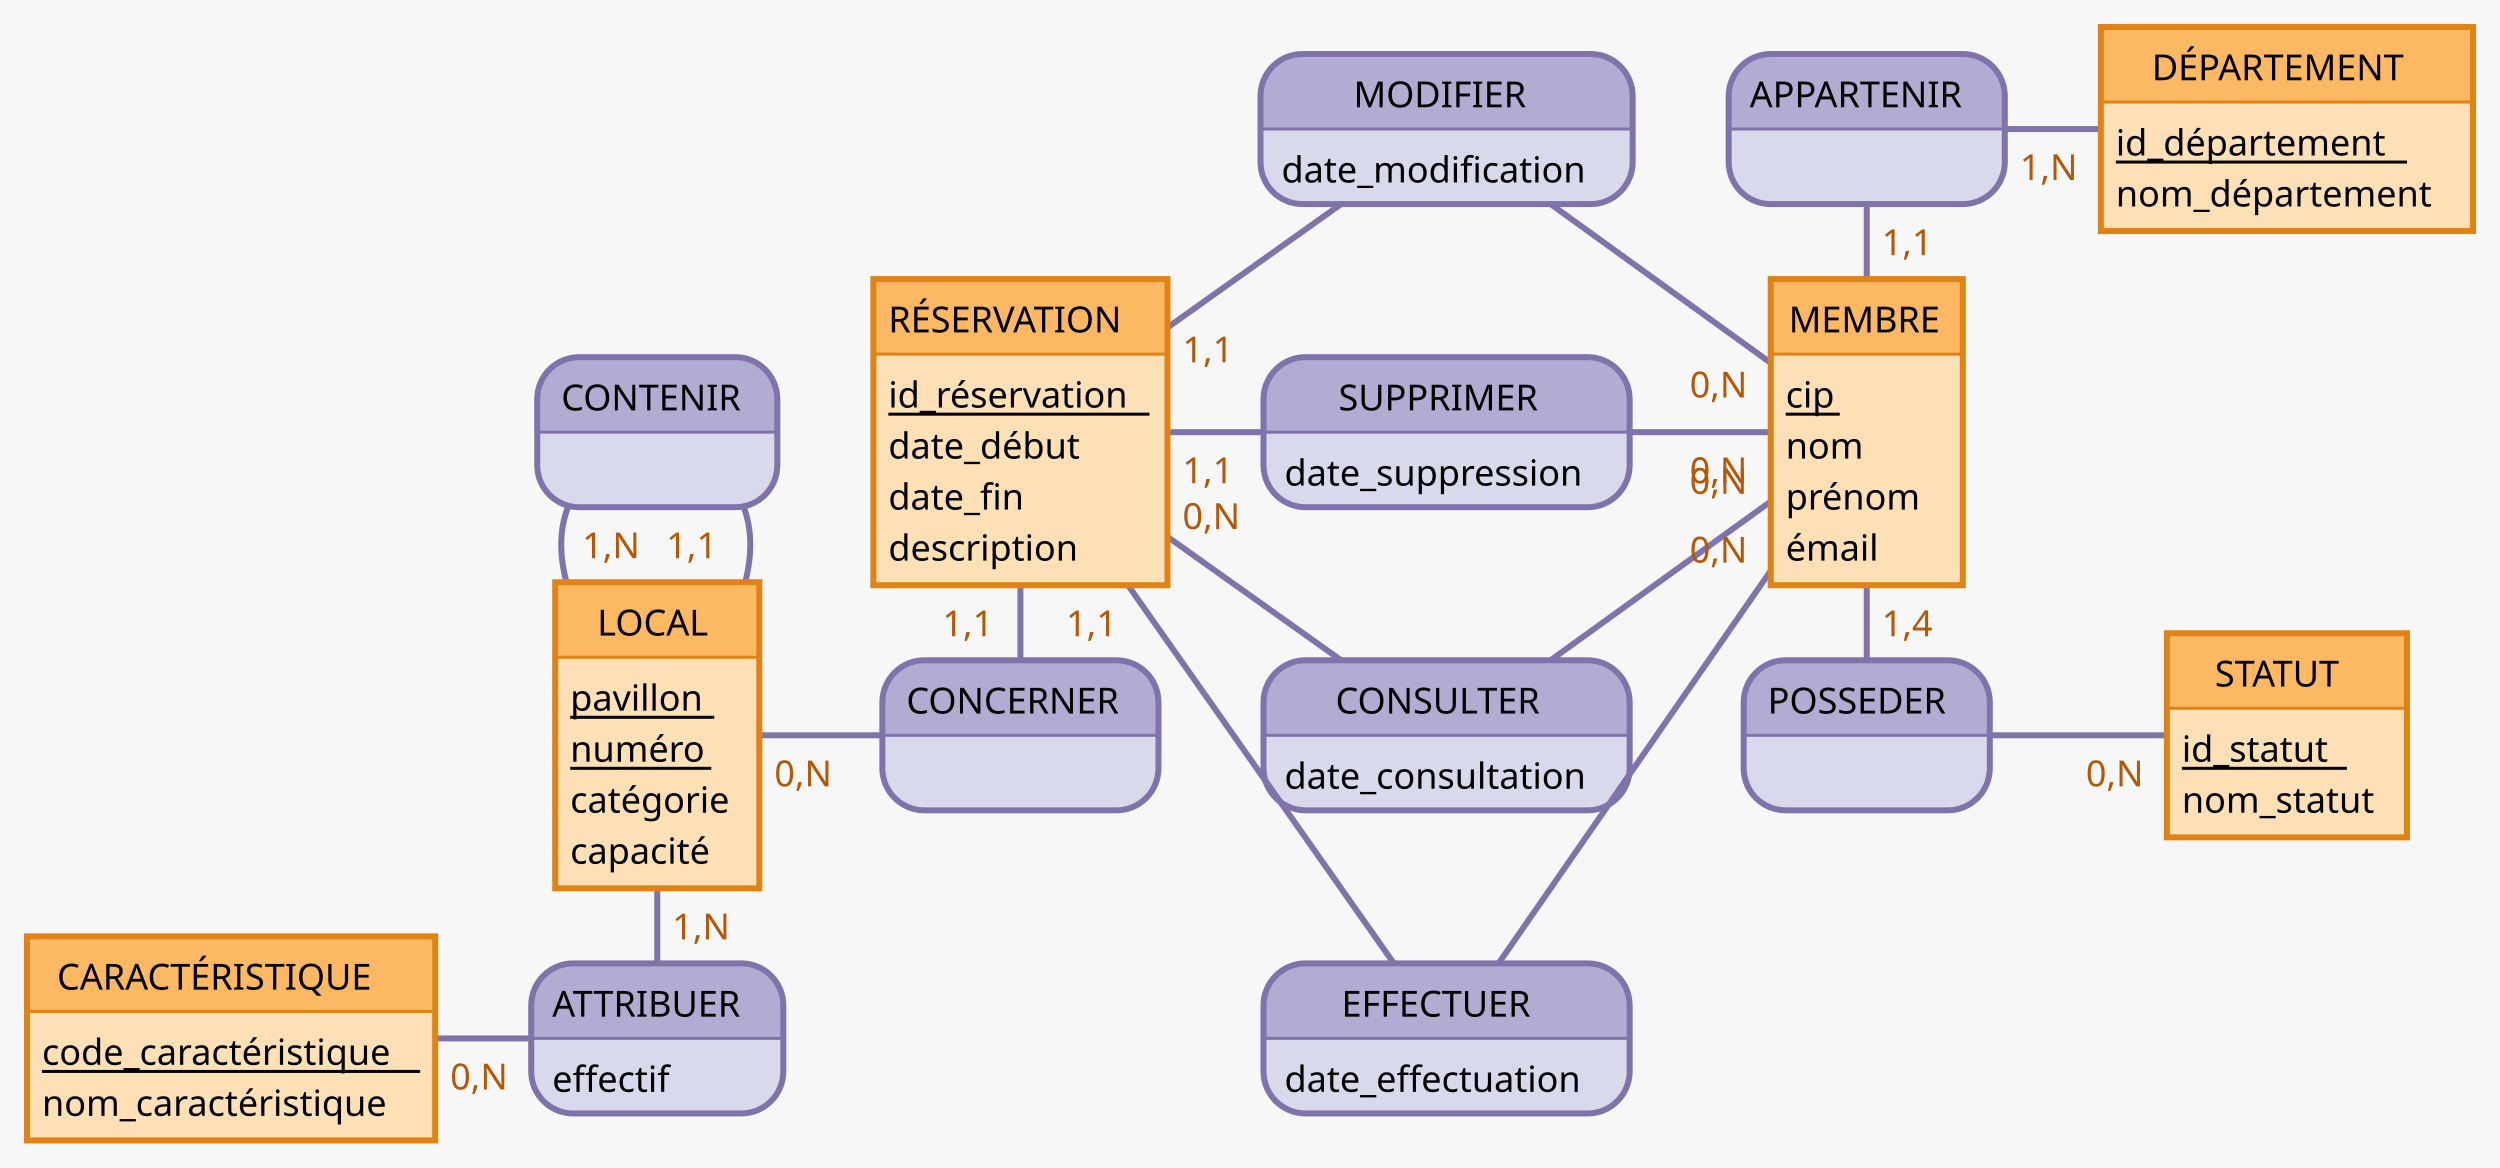
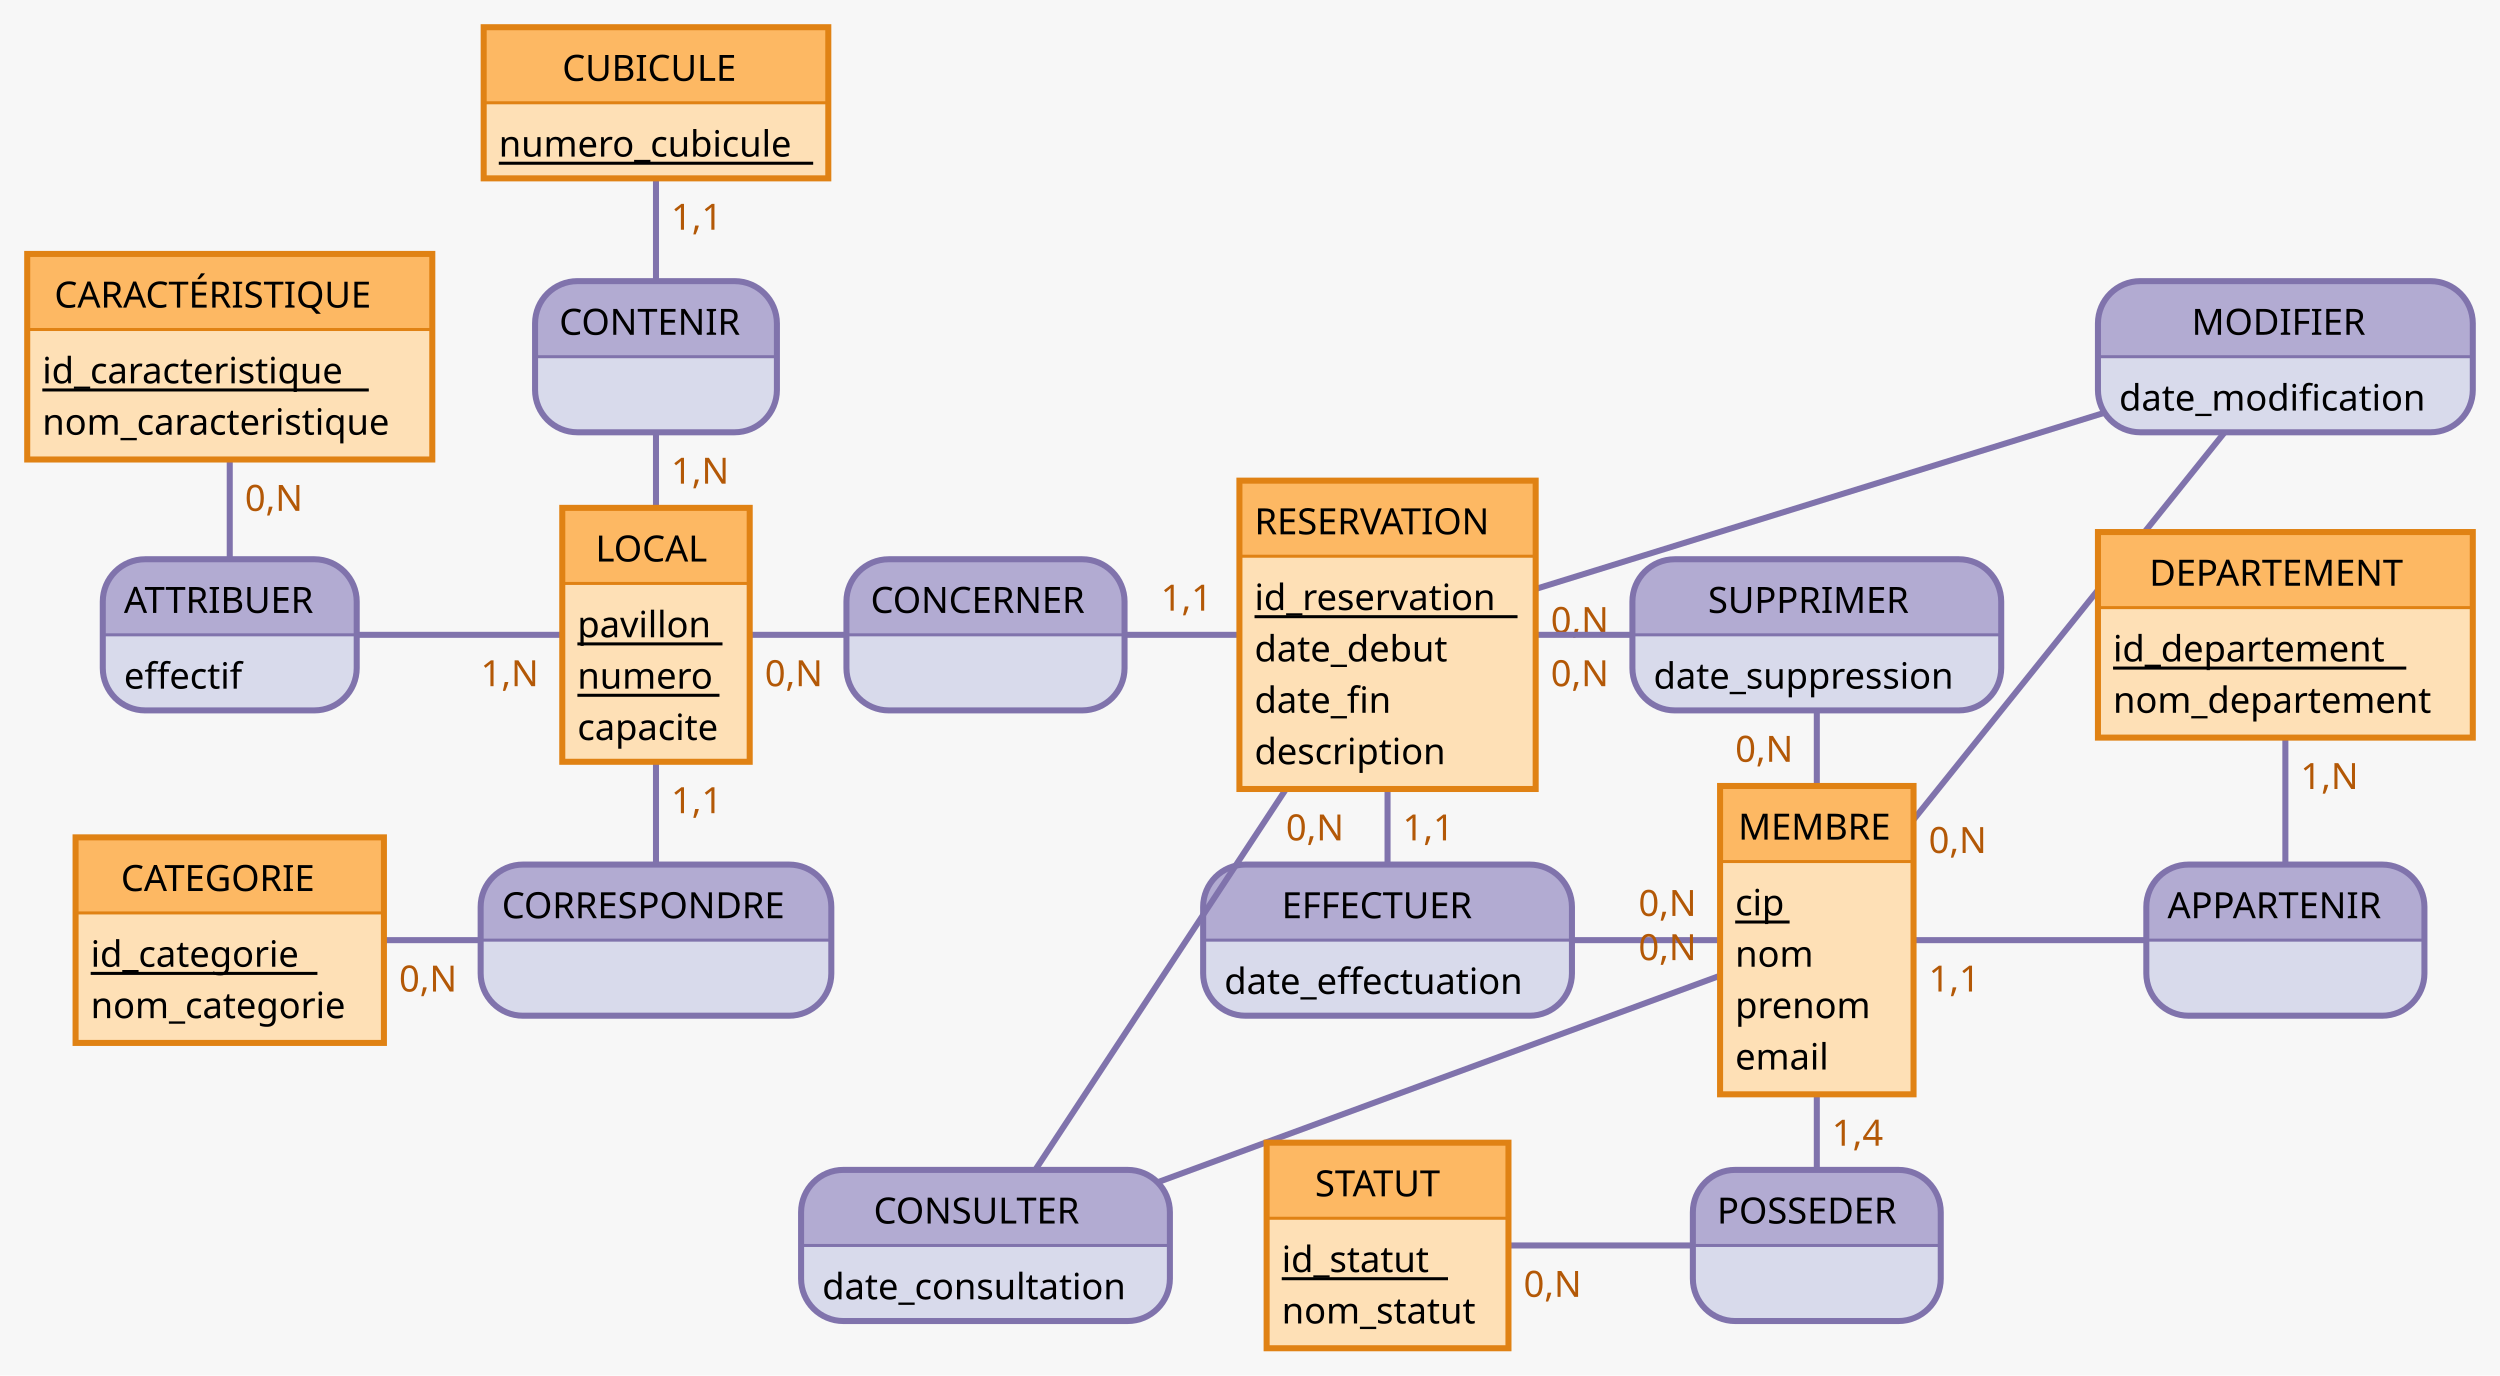
- <svg xmlns="http://www.w3.org/2000/svg" width="833" height="389" viewBox="0 0 833 389">
-   <rect x="0" y="0" width="833" height="389" fill="#f7f7f7" stroke="none" stroke-width="0" />
-   <g>
-     <line x1="622" y1="144" x2="482" y2="43" stroke="#8073ac" stroke-width="2" />
-     <line x1="340" y1="144" x2="482" y2="43" stroke="#8073ac" stroke-width="2" />
-     <g>
-       <path d="M530 18 a14 14 90 0 1 14 14 V43 h-124 V32 a14 14 90 0 1 14 -14" fill="#b2abd2" stroke="#b2abd2" stroke-width="0" />
-       <path d="M544 43 v11 a14 14 90 0 1 -14 14 H434 a14 14 90 0 1 -14 -14 V43 H124" fill="#d8daeb" stroke="#d8daeb" stroke-width="0" />
-       <rect x="420" y="18" width="124" height="50" fill="none" rx="14" stroke="#8073ac" stroke-width="2" />
-       <line x1="420" y1="43" x2="544" y2="43" stroke="#8073ac" stroke-width="1" />
-       <text x="451" y="35.75" fill="#000000" font-family="Verdana" font-size="12">MODIFIER</text>
-       <text x="427" y="60.8" fill="#000000" font-family="Verdana" font-size="12">date_modification</text>
-     </g>
-     <text x="563" y="132.44" fill="#b35806" font-family="Verdana" font-size="12">0,N</text>
-     <text x="394" y="120.74" fill="#b35806" font-family="Verdana" font-size="12">1,1</text>
-   </g>
-   <g>
-     <line x1="622" y1="144" x2="622" y2="43" stroke="#8073ac" stroke-width="2" />
-     <line x1="762" y1="43" x2="622" y2="43" stroke="#8073ac" stroke-width="2" />
-     <g>
-       <path d="M654 18 a14 14 90 0 1 14 14 V43 h-92 V32 a14 14 90 0 1 14 -14" fill="#b2abd2" stroke="#b2abd2" stroke-width="0" />
-       <path d="M668 43 v11 a14 14 90 0 1 -14 14 H590 a14 14 90 0 1 -14 -14 V43 H92" fill="#d8daeb" stroke="#d8daeb" stroke-width="0" />
-       <rect x="576" y="18" width="92" height="50" fill="none" rx="14" stroke="#8073ac" stroke-width="2" />
-       <line x1="576" y1="43" x2="668" y2="43" stroke="#8073ac" stroke-width="1" />
-       <text x="583" y="35.75" fill="#000000" font-family="Verdana" font-size="12">APPARTENIR</text>
-     </g>
-     <text x="627" y="85" fill="#b35806" font-family="Verdana" font-size="12">1,1</text>
-     <text x="673" y="60" fill="#b35806" font-family="Verdana" font-size="12">1,N</text>
-   </g>
-   <g>
-     <path d="M219 245 C176.33 194 176.33 160.33 219 144" fill="none" stroke="#8073ac" stroke-width="2" />
-     <path d="M219 245 C260.33 194 260.33 160.33 219 144" fill="none" stroke="#8073ac" stroke-width="2" />
-     <g>
-       <path d="M245 119 a14 14 90 0 1 14 14 V144 h-80 V133 a14 14 90 0 1 14 -14" fill="#b2abd2" stroke="#b2abd2" stroke-width="0" />
-       <path d="M259 144 v11 a14 14 90 0 1 -14 14 H193 a14 14 90 0 1 -14 -14 V144 H80" fill="#d8daeb" stroke="#d8daeb" stroke-width="0" />
-       <rect x="179" y="119" width="80" height="50" fill="none" rx="14" stroke="#8073ac" stroke-width="2" />
-       <line x1="179" y1="144" x2="259" y2="144" stroke="#8073ac" stroke-width="1" />
-       <text x="187" y="136.75" fill="#000000" font-family="Verdana" font-size="12">CONTENIR</text>
-     </g>
-     <text x="194" y="186" fill="#b35806" font-family="Verdana" font-size="12">1,N</text>
-     <text x="222" y="186" fill="#b35806" font-family="Verdana" font-size="12">1,1</text>
-   </g>
-   <g>
-     <line x1="622" y1="144" x2="482" y2="144" stroke="#8073ac" stroke-width="2" />
-     <line x1="340" y1="144" x2="482" y2="144" stroke="#8073ac" stroke-width="2" />
-     <g>
-       <path d="M529 119 a14 14 90 0 1 14 14 V144 h-122 V133 a14 14 90 0 1 14 -14" fill="#b2abd2" stroke="#b2abd2" stroke-width="0" />
-       <path d="M543 144 v11 a14 14 90 0 1 -14 14 H435 a14 14 90 0 1 -14 -14 V144 H122" fill="#d8daeb" stroke="#d8daeb" stroke-width="0" />
-       <rect x="421" y="119" width="122" height="50" fill="none" rx="14" stroke="#8073ac" stroke-width="2" />
-       <line x1="421" y1="144" x2="543" y2="144" stroke="#8073ac" stroke-width="1" />
-       <text x="446" y="136.75" fill="#000000" font-family="Verdana" font-size="12">SUPPRIMER</text>
-       <text x="428" y="161.8" fill="#000000" font-family="Verdana" font-size="12">date_suppression</text>
-     </g>
-     <text x="563" y="161" fill="#b35806" font-family="Verdana" font-size="12">0,N</text>
-     <text x="394" y="161" fill="#b35806" font-family="Verdana" font-size="12">1,1</text>
-   </g>
-   <g>
-     <line x1="340" y1="144" x2="340" y2="245" stroke="#8073ac" stroke-width="2" />
-     <line x1="219" y1="245" x2="340" y2="245" stroke="#8073ac" stroke-width="2" />
-     <g>
-       <path d="M372 220 a14 14 90 0 1 14 14 V245 h-92 V234 a14 14 90 0 1 14 -14" fill="#b2abd2" stroke="#b2abd2" stroke-width="0" />
-       <path d="M386 245 v11 a14 14 90 0 1 -14 14 H308 a14 14 90 0 1 -14 -14 V245 H92" fill="#d8daeb" stroke="#d8daeb" stroke-width="0" />
-       <rect x="294" y="220" width="92" height="50" fill="none" rx="14" stroke="#8073ac" stroke-width="2" />
-       <line x1="294" y1="245" x2="386" y2="245" stroke="#8073ac" stroke-width="1" />
-       <text x="302" y="237.75" fill="#000000" font-family="Verdana" font-size="12">CONCERNER</text>
-     </g>
-     <text x="314" y="212" fill="#b35806" font-family="Verdana" font-size="12">1,1</text>
-     <text x="258" y="262" fill="#b35806" font-family="Verdana" font-size="12">0,N</text>
-   </g>
-   <g>
-     <line x1="622" y1="144" x2="482" y2="245" stroke="#8073ac" stroke-width="2" />
-     <line x1="340" y1="144" x2="482" y2="245" stroke="#8073ac" stroke-width="2" />
-     <g>
-       <path d="M529 220 a14 14 90 0 1 14 14 V245 h-122 V234 a14 14 90 0 1 14 -14" fill="#b2abd2" stroke="#b2abd2" stroke-width="0" />
-       <path d="M543 245 v11 a14 14 90 0 1 -14 14 H435 a14 14 90 0 1 -14 -14 V245 H122" fill="#d8daeb" stroke="#d8daeb" stroke-width="0" />
-       <rect x="421" y="220" width="122" height="50" fill="none" rx="14" stroke="#8073ac" stroke-width="2" />
-       <line x1="421" y1="245" x2="543" y2="245" stroke="#8073ac" stroke-width="1" />
-       <text x="445" y="237.75" fill="#000000" font-family="Verdana" font-size="12">CONSULTER</text>
-       <text x="428" y="262.8" fill="#000000" font-family="Verdana" font-size="12">date_consultation</text>
-     </g>
-     <text x="563" y="164.56" fill="#b35806" font-family="Verdana" font-size="12">0,N</text>
-     <text x="394" y="176.26" fill="#b35806" font-family="Verdana" font-size="12">0,N</text>
-   </g>
-   <g>
-     <line x1="622" y1="144" x2="622" y2="245" stroke="#8073ac" stroke-width="2" />
-     <line x1="762" y1="245" x2="622" y2="245" stroke="#8073ac" stroke-width="2" />
-     <g>
-       <path d="M649 220 a14 14 90 0 1 14 14 V245 h-82 V234 a14 14 90 0 1 14 -14" fill="#b2abd2" stroke="#b2abd2" stroke-width="0" />
-       <path d="M663 245 v11 a14 14 90 0 1 -14 14 H595 a14 14 90 0 1 -14 -14 V245 H82" fill="#d8daeb" stroke="#d8daeb" stroke-width="0" />
-       <rect x="581" y="220" width="82" height="50" fill="none" rx="14" stroke="#8073ac" stroke-width="2" />
-       <line x1="581" y1="245" x2="663" y2="245" stroke="#8073ac" stroke-width="1" />
-       <text x="589" y="237.75" fill="#000000" font-family="Verdana" font-size="12">POSSEDER</text>
-     </g>
-     <text x="627" y="212" fill="#b35806" font-family="Verdana" font-size="12">1,4</text>
-     <text x="695" y="262" fill="#b35806" font-family="Verdana" font-size="12">0,N</text>
-   </g>
-   <g>
-     <line x1="219" y1="245" x2="219" y2="346" stroke="#8073ac" stroke-width="2" />
-     <line x1="77" y1="346" x2="219" y2="346" stroke="#8073ac" stroke-width="2" />
-     <g>
-       <path d="M247 321 a14 14 90 0 1 14 14 V346 h-84 V335 a14 14 90 0 1 14 -14" fill="#b2abd2" stroke="#b2abd2" stroke-width="0" />
-       <path d="M261 346 v11 a14 14 90 0 1 -14 14 H191 a14 14 90 0 1 -14 -14 V346 H84" fill="#d8daeb" stroke="#d8daeb" stroke-width="0" />
-       <rect x="177" y="321" width="84" height="50" fill="none" rx="14" stroke="#8073ac" stroke-width="2" />
-       <line x1="177" y1="346" x2="261" y2="346" stroke="#8073ac" stroke-width="1" />
-       <text x="184" y="338.75" fill="#000000" font-family="Verdana" font-size="12">ATTRIBUER</text>
-       <text x="184" y="363.8" fill="#000000" font-family="Verdana" font-size="12">effectif</text>
-     </g>
-     <text x="224" y="313" fill="#b35806" font-family="Verdana" font-size="12">1,N</text>
-     <text x="150" y="363" fill="#b35806" font-family="Verdana" font-size="12">0,N</text>
-   </g>
-   <g>
-     <line x1="622" y1="144" x2="482" y2="346" stroke="#8073ac" stroke-width="2" />
-     <line x1="340" y1="144" x2="482" y2="346" stroke="#8073ac" stroke-width="2" />
-     <g>
-       <path d="M529 321 a14 14 90 0 1 14 14 V346 h-122 V335 a14 14 90 0 1 14 -14" fill="#b2abd2" stroke="#b2abd2" stroke-width="0" />
-       <path d="M543 346 v11 a14 14 90 0 1 -14 14 H435 a14 14 90 0 1 -14 -14 V346 H122" fill="#d8daeb" stroke="#d8daeb" stroke-width="0" />
-       <rect x="421" y="321" width="122" height="50" fill="none" rx="14" stroke="#8073ac" stroke-width="2" />
-       <line x1="421" y1="346" x2="543" y2="346" stroke="#8073ac" stroke-width="1" />
-       <text x="447" y="338.75" fill="#000000" font-family="Verdana" font-size="12">EFFECTUER</text>
-       <text x="428" y="363.8" fill="#000000" font-family="Verdana" font-size="12">date_effectuation</text>
-     </g>
-     <text x="563" y="187.46" fill="#b35806" font-family="Verdana" font-size="12">0,N</text>
-     <text x="355.2" y="212" fill="#b35806" font-family="Verdana" font-size="12">1,1</text>
-   </g>
-   <g>
-     <g>
-       <rect x="700" y="9" width="124" height="25" fill="#fdb863" stroke="none" stroke-width="0" opacity="1" />
-       <rect x="700" y="34" width="124" height="43" fill="#fee0b6" stroke="none" stroke-width="0" opacity="1" />
-       <rect x="700" y="9" width="124" height="68" fill="none" stroke="#e08214" stroke-width="2" opacity="1" />
-       <line x1="700" y1="34" x2="824" y2="34" stroke="#e08214" stroke-width="1" />
-     </g>
-     <text x="717" y="26.75" fill="#000000" font-family="Verdana" font-size="12">DÉPARTEMENT</text>
-     <text x="705" y="51.8" fill="#000000" font-family="Verdana" font-size="12">id_département</text>
-     <line x1="705" y1="54" x2="802" y2="54" stroke="#000000" stroke-width="1" />
-     <text x="705" y="68.8" fill="#000000" font-family="Verdana" font-size="12">nom_département</text>
-   </g>
-   <g>
-     <g>
-       <rect x="291" y="93" width="98" height="25" fill="#fdb863" stroke="none" stroke-width="0" opacity="1" />
-       <rect x="291" y="118" width="98" height="77" fill="#fee0b6" stroke="none" stroke-width="0" opacity="1" />
-       <rect x="291" y="93" width="98" height="102" fill="none" stroke="#e08214" stroke-width="2" opacity="1" />
-       <line x1="291" y1="118" x2="389" y2="118" stroke="#e08214" stroke-width="1" />
-     </g>
-     <text x="296" y="110.75" fill="#000000" font-family="Verdana" font-size="12">RÉSERVATION</text>
-     <text x="296" y="135.8" fill="#000000" font-family="Verdana" font-size="12">id_réservation</text>
-     <line x1="296" y1="138" x2="383" y2="138" stroke="#000000" stroke-width="1" />
-     <text x="296" y="152.8" fill="#000000" font-family="Verdana" font-size="12">date_début</text>
-     <text x="296" y="169.8" fill="#000000" font-family="Verdana" font-size="12">date_fin</text>
-     <text x="296" y="186.8" fill="#000000" font-family="Verdana" font-size="12">description</text>
-   </g>
-   <g>
-     <g>
-       <rect x="590" y="93" width="64" height="25" fill="#fdb863" stroke="none" stroke-width="0" opacity="1" />
-       <rect x="590" y="118" width="64" height="77" fill="#fee0b6" stroke="none" stroke-width="0" opacity="1" />
-       <rect x="590" y="93" width="64" height="102" fill="none" stroke="#e08214" stroke-width="2" opacity="1" />
-       <line x1="590" y1="118" x2="654" y2="118" stroke="#e08214" stroke-width="1" />
-     </g>
-     <text x="596" y="110.75" fill="#000000" font-family="Verdana" font-size="12">MEMBRE</text>
-     <text x="595" y="135.8" fill="#000000" font-family="Verdana" font-size="12">cip</text>
-     <line x1="595" y1="138" x2="613" y2="138" stroke="#000000" stroke-width="1" />
-     <text x="595" y="152.8" fill="#000000" font-family="Verdana" font-size="12">nom</text>
-     <text x="595" y="169.8" fill="#000000" font-family="Verdana" font-size="12">prénom</text>
-     <text x="595" y="186.8" fill="#000000" font-family="Verdana" font-size="12">émail</text>
-   </g>
-   <g>
-     <g>
-       <rect x="185" y="194" width="68" height="25" fill="#fdb863" stroke="none" stroke-width="0" opacity="1" />
-       <rect x="185" y="219" width="68" height="77" fill="#fee0b6" stroke="none" stroke-width="0" opacity="1" />
-       <rect x="185" y="194" width="68" height="102" fill="none" stroke="#e08214" stroke-width="2" opacity="1" />
-       <line x1="185" y1="219" x2="253" y2="219" stroke="#e08214" stroke-width="1" />
-     </g>
-     <text x="199" y="211.75" fill="#000000" font-family="Verdana" font-size="12">LOCAL</text>
-     <text x="190" y="236.8" fill="#000000" font-family="Verdana" font-size="12">pavillon</text>
-     <line x1="190" y1="239" x2="238" y2="239" stroke="#000000" stroke-width="1" />
-     <text x="190" y="253.8" fill="#000000" font-family="Verdana" font-size="12">numéro</text>
-     <line x1="190" y1="256" x2="237" y2="256" stroke="#000000" stroke-width="1" />
-     <text x="190" y="270.8" fill="#000000" font-family="Verdana" font-size="12">catégorie</text>
-     <text x="190" y="287.8" fill="#000000" font-family="Verdana" font-size="12">capacité</text>
-   </g>
-   <g>
-     <g>
-       <rect x="722" y="211" width="80" height="25" fill="#fdb863" stroke="none" stroke-width="0" opacity="1" />
-       <rect x="722" y="236" width="80" height="43" fill="#fee0b6" stroke="none" stroke-width="0" opacity="1" />
-       <rect x="722" y="211" width="80" height="68" fill="none" stroke="#e08214" stroke-width="2" opacity="1" />
-       <line x1="722" y1="236" x2="802" y2="236" stroke="#e08214" stroke-width="1" />
-     </g>
-     <text x="738" y="228.75" fill="#000000" font-family="Verdana" font-size="12">STATUT</text>
-     <text x="727" y="253.8" fill="#000000" font-family="Verdana" font-size="12">id_statut</text>
-     <line x1="727" y1="256" x2="782" y2="256" stroke="#000000" stroke-width="1" />
-     <text x="727" y="270.8" fill="#000000" font-family="Verdana" font-size="12">nom_statut</text>
-   </g>
-   <g>
-     <g>
-       <rect x="9" y="312" width="136" height="25" fill="#fdb863" stroke="none" stroke-width="0" opacity="1" />
-       <rect x="9" y="337" width="136" height="43" fill="#fee0b6" stroke="none" stroke-width="0" opacity="1" />
-       <rect x="9" y="312" width="136" height="68" fill="none" stroke="#e08214" stroke-width="2" opacity="1" />
-       <line x1="9" y1="337" x2="145" y2="337" stroke="#e08214" stroke-width="1" />
-     </g>
-     <text x="19" y="329.75" fill="#000000" font-family="Verdana" font-size="12">CARACTÉRISTIQUE</text>
-     <text x="14" y="354.8" fill="#000000" font-family="Verdana" font-size="12">code_caractéristique</text>
-     <line x1="14" y1="357" x2="140" y2="357" stroke="#000000" stroke-width="1" />
-     <text x="14" y="371.8" fill="#000000" font-family="Verdana" font-size="12">nom_caractéristique</text>
+ <svg xmlns="http://www.w3.org/2000/svg" width="827" height="455" viewBox="0 0 827 455">
+   <rect x="0" y="0" width="827" height="455" fill="#f7f7f7" stroke="none" stroke-width="0" />
+   <g>
+     <line x1="217" y1="210" x2="217" y2="118" stroke="#8073ac" stroke-width="2" />
+     <line x1="217" y1="34" x2="217" y2="118" stroke="#8073ac" stroke-width="2" />
+     <g>
+       <path d="M243 93 a14 14 90 0 1 14 14 V118 h-80 V107 a14 14 90 0 1 14 -14" fill="#b2abd2" stroke="#b2abd2" stroke-width="0" />
+       <path d="M257 118 v11 a14 14 90 0 1 -14 14 H191 a14 14 90 0 1 -14 -14 V118 H80" fill="#d8daeb" stroke="#d8daeb" stroke-width="0" />
+       <rect x="177" y="93" width="80" height="50" fill="none" rx="14" stroke="#8073ac" stroke-width="2" />
+       <line x1="177" y1="118" x2="257" y2="118" stroke="#8073ac" stroke-width="1" />
+       <text x="185" y="110.75" fill="#000000" font-family="Verdana" font-size="12">CONTENIR</text>
+     </g>
+     <text x="222" y="160" fill="#b35806" font-family="Verdana" font-size="12">1,N</text>
+     <text x="222" y="76" fill="#b35806" font-family="Verdana" font-size="12">1,1</text>
+   </g>
+   <g>
+     <line x1="601" y1="311" x2="756" y2="118" stroke="#8073ac" stroke-width="2" />
+     <line x1="459" y1="210" x2="756" y2="118" stroke="#8073ac" stroke-width="2" />
+     <g>
+       <path d="M804 93 a14 14 90 0 1 14 14 V118 h-124 V107 a14 14 90 0 1 14 -14" fill="#b2abd2" stroke="#b2abd2" stroke-width="0" />
+       <path d="M818 118 v11 a14 14 90 0 1 -14 14 H708 a14 14 90 0 1 -14 -14 V118 H124" fill="#d8daeb" stroke="#d8daeb" stroke-width="0" />
+       <rect x="694" y="93" width="124" height="50" fill="none" rx="14" stroke="#8073ac" stroke-width="2" />
+       <line x1="694" y1="118" x2="818" y2="118" stroke="#8073ac" stroke-width="1" />
+       <text x="725" y="110.75" fill="#000000" font-family="Verdana" font-size="12">MODIFIER</text>
+       <text x="701" y="135.8" fill="#000000" font-family="Verdana" font-size="12">date_modification</text>
+     </g>
+     <text x="638" y="282.17" fill="#b35806" font-family="Verdana" font-size="12">0,N</text>
+     <text x="513" y="209.41" fill="#b35806" font-family="Verdana" font-size="12">0,N</text>
+   </g>
+   <g>
+     <line x1="217" y1="210" x2="76" y2="210" stroke="#8073ac" stroke-width="2" />
+     <line x1="76" y1="118" x2="76" y2="210" stroke="#8073ac" stroke-width="2" />
+     <g>
+       <path d="M104 185 a14 14 90 0 1 14 14 V210 h-84 V199 a14 14 90 0 1 14 -14" fill="#b2abd2" stroke="#b2abd2" stroke-width="0" />
+       <path d="M118 210 v11 a14 14 90 0 1 -14 14 H48 a14 14 90 0 1 -14 -14 V210 H84" fill="#d8daeb" stroke="#d8daeb" stroke-width="0" />
+       <rect x="34" y="185" width="84" height="50" fill="none" rx="14" stroke="#8073ac" stroke-width="2" />
+       <line x1="34" y1="210" x2="118" y2="210" stroke="#8073ac" stroke-width="1" />
+       <text x="41" y="202.75" fill="#000000" font-family="Verdana" font-size="12">ATTRIBUER</text>
+       <text x="41" y="227.8" fill="#000000" font-family="Verdana" font-size="12">effectif</text>
+     </g>
+     <text x="159" y="227" fill="#b35806" font-family="Verdana" font-size="12">1,N</text>
+     <text x="81" y="169" fill="#b35806" font-family="Verdana" font-size="12">0,N</text>
+   </g>
+   <g>
+     <line x1="459" y1="210" x2="326" y2="210" stroke="#8073ac" stroke-width="2" />
+     <line x1="217" y1="210" x2="326" y2="210" stroke="#8073ac" stroke-width="2" />
+     <g>
+       <path d="M358 185 a14 14 90 0 1 14 14 V210 h-92 V199 a14 14 90 0 1 14 -14" fill="#b2abd2" stroke="#b2abd2" stroke-width="0" />
+       <path d="M372 210 v11 a14 14 90 0 1 -14 14 H294 a14 14 90 0 1 -14 -14 V210 H92" fill="#d8daeb" stroke="#d8daeb" stroke-width="0" />
+       <rect x="280" y="185" width="92" height="50" fill="none" rx="14" stroke="#8073ac" stroke-width="2" />
+       <line x1="280" y1="210" x2="372" y2="210" stroke="#8073ac" stroke-width="1" />
+       <text x="288" y="202.75" fill="#000000" font-family="Verdana" font-size="12">CONCERNER</text>
+     </g>
+     <text x="384" y="202" fill="#b35806" font-family="Verdana" font-size="12">1,1</text>
+     <text x="253" y="227" fill="#b35806" font-family="Verdana" font-size="12">0,N</text>
+   </g>
+   <g>
+     <line x1="601" y1="311" x2="601" y2="210" stroke="#8073ac" stroke-width="2" />
+     <line x1="459" y1="210" x2="601" y2="210" stroke="#8073ac" stroke-width="2" />
+     <g>
+       <path d="M648 185 a14 14 90 0 1 14 14 V210 h-122 V199 a14 14 90 0 1 14 -14" fill="#b2abd2" stroke="#b2abd2" stroke-width="0" />
+       <path d="M662 210 v11 a14 14 90 0 1 -14 14 H554 a14 14 90 0 1 -14 -14 V210 H122" fill="#d8daeb" stroke="#d8daeb" stroke-width="0" />
+       <rect x="540" y="185" width="122" height="50" fill="none" rx="14" stroke="#8073ac" stroke-width="2" />
+       <line x1="540" y1="210" x2="662" y2="210" stroke="#8073ac" stroke-width="1" />
+       <text x="565" y="202.75" fill="#000000" font-family="Verdana" font-size="12">SUPPRIMER</text>
+       <text x="547" y="227.8" fill="#000000" font-family="Verdana" font-size="12">date_suppression</text>
+     </g>
+     <text x="574" y="252" fill="#b35806" font-family="Verdana" font-size="12">0,N</text>
+     <text x="513" y="227" fill="#b35806" font-family="Verdana" font-size="12">0,N</text>
+   </g>
+   <g>
+     <line x1="217" y1="210" x2="217" y2="311" stroke="#8073ac" stroke-width="2" />
+     <line x1="76" y1="311" x2="217" y2="311" stroke="#8073ac" stroke-width="2" />
+     <g>
+       <path d="M261 286 a14 14 90 0 1 14 14 V311 h-116 V300 a14 14 90 0 1 14 -14" fill="#b2abd2" stroke="#b2abd2" stroke-width="0" />
+       <path d="M275 311 v11 a14 14 90 0 1 -14 14 H173 a14 14 90 0 1 -14 -14 V311 H116" fill="#d8daeb" stroke="#d8daeb" stroke-width="0" />
+       <rect x="159" y="286" width="116" height="50" fill="none" rx="14" stroke="#8073ac" stroke-width="2" />
+       <line x1="159" y1="311" x2="275" y2="311" stroke="#8073ac" stroke-width="1" />
+       <text x="166" y="303.75" fill="#000000" font-family="Verdana" font-size="12">CORRESPONDRE</text>
+     </g>
+     <text x="222" y="269" fill="#b35806" font-family="Verdana" font-size="12">1,1</text>
+     <text x="132" y="328" fill="#b35806" font-family="Verdana" font-size="12">0,N</text>
+   </g>
+   <g>
+     <line x1="601" y1="311" x2="459" y2="311" stroke="#8073ac" stroke-width="2" />
+     <line x1="459" y1="210" x2="459" y2="311" stroke="#8073ac" stroke-width="2" />
+     <g>
+       <path d="M506 286 a14 14 90 0 1 14 14 V311 h-122 V300 a14 14 90 0 1 14 -14" fill="#b2abd2" stroke="#b2abd2" stroke-width="0" />
+       <path d="M520 311 v11 a14 14 90 0 1 -14 14 H412 a14 14 90 0 1 -14 -14 V311 H122" fill="#d8daeb" stroke="#d8daeb" stroke-width="0" />
+       <rect x="398" y="286" width="122" height="50" fill="none" rx="14" stroke="#8073ac" stroke-width="2" />
+       <line x1="398" y1="311" x2="520" y2="311" stroke="#8073ac" stroke-width="1" />
+       <text x="424" y="303.75" fill="#000000" font-family="Verdana" font-size="12">EFFECTUER</text>
+       <text x="405" y="328.8" fill="#000000" font-family="Verdana" font-size="12">date_effectuation</text>
+     </g>
+     <text x="542" y="303" fill="#b35806" font-family="Verdana" font-size="12">0,N</text>
+     <text x="464" y="278" fill="#b35806" font-family="Verdana" font-size="12">1,1</text>
+   </g>
+   <g>
+     <line x1="601" y1="311" x2="756" y2="311" stroke="#8073ac" stroke-width="2" />
+     <line x1="756" y1="210" x2="756" y2="311" stroke="#8073ac" stroke-width="2" />
+     <g>
+       <path d="M788 286 a14 14 90 0 1 14 14 V311 h-92 V300 a14 14 90 0 1 14 -14" fill="#b2abd2" stroke="#b2abd2" stroke-width="0" />
+       <path d="M802 311 v11 a14 14 90 0 1 -14 14 H724 a14 14 90 0 1 -14 -14 V311 H92" fill="#d8daeb" stroke="#d8daeb" stroke-width="0" />
+       <rect x="710" y="286" width="92" height="50" fill="none" rx="14" stroke="#8073ac" stroke-width="2" />
+       <line x1="710" y1="311" x2="802" y2="311" stroke="#8073ac" stroke-width="1" />
+       <text x="717" y="303.75" fill="#000000" font-family="Verdana" font-size="12">APPARTENIR</text>
+     </g>
+     <text x="638" y="328" fill="#b35806" font-family="Verdana" font-size="12">1,1</text>
+     <text x="761" y="261" fill="#b35806" font-family="Verdana" font-size="12">1,N</text>
+   </g>
+   <g>
+     <line x1="601" y1="311" x2="326" y2="412" stroke="#8073ac" stroke-width="2" />
+     <line x1="459" y1="210" x2="326" y2="412" stroke="#8073ac" stroke-width="2" />
+     <g>
+       <path d="M373 387 a14 14 90 0 1 14 14 V412 h-122 V401 a14 14 90 0 1 14 -14" fill="#b2abd2" stroke="#b2abd2" stroke-width="0" />
+       <path d="M387 412 v11 a14 14 90 0 1 -14 14 H279 a14 14 90 0 1 -14 -14 V412 H122" fill="#d8daeb" stroke="#d8daeb" stroke-width="0" />
+       <rect x="265" y="387" width="122" height="50" fill="none" rx="14" stroke="#8073ac" stroke-width="2" />
+       <line x1="265" y1="412" x2="387" y2="412" stroke="#8073ac" stroke-width="1" />
+       <text x="289" y="404.75" fill="#000000" font-family="Verdana" font-size="12">CONSULTER</text>
+       <text x="272" y="429.8" fill="#000000" font-family="Verdana" font-size="12">date_consultation</text>
+     </g>
+     <text x="542" y="317.62" fill="#b35806" font-family="Verdana" font-size="12">0,N</text>
+     <text x="425.37" y="278" fill="#b35806" font-family="Verdana" font-size="12">0,N</text>
+   </g>
+   <g>
+     <line x1="601" y1="311" x2="601" y2="412" stroke="#8073ac" stroke-width="2" />
+     <line x1="459" y1="412" x2="601" y2="412" stroke="#8073ac" stroke-width="2" />
+     <g>
+       <path d="M628 387 a14 14 90 0 1 14 14 V412 h-82 V401 a14 14 90 0 1 14 -14" fill="#b2abd2" stroke="#b2abd2" stroke-width="0" />
+       <path d="M642 412 v11 a14 14 90 0 1 -14 14 H574 a14 14 90 0 1 -14 -14 V412 H82" fill="#d8daeb" stroke="#d8daeb" stroke-width="0" />
+       <rect x="560" y="387" width="82" height="50" fill="none" rx="14" stroke="#8073ac" stroke-width="2" />
+       <line x1="560" y1="412" x2="642" y2="412" stroke="#8073ac" stroke-width="1" />
+       <text x="568" y="404.75" fill="#000000" font-family="Verdana" font-size="12">POSSEDER</text>
+     </g>
+     <text x="606" y="379" fill="#b35806" font-family="Verdana" font-size="12">1,4</text>
+     <text x="504" y="429" fill="#b35806" font-family="Verdana" font-size="12">0,N</text>
+   </g>
+   <g>
+     <g>
+       <rect x="160" y="9" width="114" height="25" fill="#fdb863" stroke="none" stroke-width="0" opacity="1" />
+       <rect x="160" y="34" width="114" height="25" fill="#fee0b6" stroke="none" stroke-width="0" opacity="1" />
+       <rect x="160" y="9" width="114" height="50" fill="none" stroke="#e08214" stroke-width="2" opacity="1" />
+       <line x1="160" y1="34" x2="274" y2="34" stroke="#e08214" stroke-width="1" />
+     </g>
+     <text x="186" y="26.75" fill="#000000" font-family="Verdana" font-size="12">CUBICULE</text>
+     <text x="165" y="51.8" fill="#000000" font-family="Verdana" font-size="12">numero_cubicule</text>
+     <line x1="165" y1="54" x2="269" y2="54" stroke="#000000" stroke-width="1" />
+   </g>
+   <g>
+     <g>
+       <rect x="9" y="84" width="134" height="25" fill="#fdb863" stroke="none" stroke-width="0" opacity="1" />
+       <rect x="9" y="109" width="134" height="43" fill="#fee0b6" stroke="none" stroke-width="0" opacity="1" />
+       <rect x="9" y="84" width="134" height="68" fill="none" stroke="#e08214" stroke-width="2" opacity="1" />
+       <line x1="9" y1="109" x2="143" y2="109" stroke="#e08214" stroke-width="1" />
+     </g>
+     <text x="18" y="101.75" fill="#000000" font-family="Verdana" font-size="12">CARACTÉRISTIQUE</text>
+     <text x="14" y="126.8" fill="#000000" font-family="Verdana" font-size="12">id_caracteristique</text>
+     <line x1="14" y1="129" x2="122" y2="129" stroke="#000000" stroke-width="1" />
+     <text x="14" y="143.8" fill="#000000" font-family="Verdana" font-size="12">nom_caracteristique</text>
+   </g>
+   <g>
+     <g>
+       <rect x="186" y="168" width="62" height="25" fill="#fdb863" stroke="none" stroke-width="0" opacity="1" />
+       <rect x="186" y="193" width="62" height="59" fill="#fee0b6" stroke="none" stroke-width="0" opacity="1" />
+       <rect x="186" y="168" width="62" height="84" fill="none" stroke="#e08214" stroke-width="2" opacity="1" />
+       <line x1="186" y1="193" x2="248" y2="193" stroke="#e08214" stroke-width="1" />
+     </g>
+     <text x="197" y="185.75" fill="#000000" font-family="Verdana" font-size="12">LOCAL</text>
+     <text x="191" y="210.8" fill="#000000" font-family="Verdana" font-size="12">pavillon</text>
+     <line x1="191" y1="213" x2="239" y2="213" stroke="#000000" stroke-width="1" />
+     <text x="191" y="227.8" fill="#000000" font-family="Verdana" font-size="12">numero</text>
+     <line x1="191" y1="230" x2="238" y2="230" stroke="#000000" stroke-width="1" />
+     <text x="191" y="244.8" fill="#000000" font-family="Verdana" font-size="12">capacite</text>
+   </g>
+   <g>
+     <g>
+       <rect x="410" y="159" width="98" height="25" fill="#fdb863" stroke="none" stroke-width="0" opacity="1" />
+       <rect x="410" y="184" width="98" height="77" fill="#fee0b6" stroke="none" stroke-width="0" opacity="1" />
+       <rect x="410" y="159" width="98" height="102" fill="none" stroke="#e08214" stroke-width="2" opacity="1" />
+       <line x1="410" y1="184" x2="508" y2="184" stroke="#e08214" stroke-width="1" />
+     </g>
+     <text x="415" y="176.75" fill="#000000" font-family="Verdana" font-size="12">RESERVATION</text>
+     <text x="415" y="201.8" fill="#000000" font-family="Verdana" font-size="12">id_reservation</text>
+     <line x1="415" y1="204" x2="502" y2="204" stroke="#000000" stroke-width="1" />
+     <text x="415" y="218.8" fill="#000000" font-family="Verdana" font-size="12">date_debut</text>
+     <text x="415" y="235.8" fill="#000000" font-family="Verdana" font-size="12">date_fin</text>
+     <text x="415" y="252.8" fill="#000000" font-family="Verdana" font-size="12">description</text>
+   </g>
+   <g>
+     <g>
+       <rect x="694" y="176" width="124" height="25" fill="#fdb863" stroke="none" stroke-width="0" opacity="1" />
+       <rect x="694" y="201" width="124" height="43" fill="#fee0b6" stroke="none" stroke-width="0" opacity="1" />
+       <rect x="694" y="176" width="124" height="68" fill="none" stroke="#e08214" stroke-width="2" opacity="1" />
+       <line x1="694" y1="201" x2="818" y2="201" stroke="#e08214" stroke-width="1" />
+     </g>
+     <text x="711" y="193.75" fill="#000000" font-family="Verdana" font-size="12">DEPARTEMENT</text>
+     <text x="699" y="218.8" fill="#000000" font-family="Verdana" font-size="12">id_departement</text>
+     <line x1="699" y1="221" x2="796" y2="221" stroke="#000000" stroke-width="1" />
+     <text x="699" y="235.8" fill="#000000" font-family="Verdana" font-size="12">nom_departement</text>
+   </g>
+   <g>
+     <g>
+       <rect x="25" y="277" width="102" height="25" fill="#fdb863" stroke="none" stroke-width="0" opacity="1" />
+       <rect x="25" y="302" width="102" height="43" fill="#fee0b6" stroke="none" stroke-width="0" opacity="1" />
+       <rect x="25" y="277" width="102" height="68" fill="none" stroke="#e08214" stroke-width="2" opacity="1" />
+       <line x1="25" y1="302" x2="127" y2="302" stroke="#e08214" stroke-width="1" />
+     </g>
+     <text x="40" y="294.75" fill="#000000" font-family="Verdana" font-size="12">CATEGORIE</text>
+     <text x="30" y="319.8" fill="#000000" font-family="Verdana" font-size="12">id_categorie</text>
+     <line x1="30" y1="322" x2="105" y2="322" stroke="#000000" stroke-width="1" />
+     <text x="30" y="336.8" fill="#000000" font-family="Verdana" font-size="12">nom_categorie</text>
+   </g>
+   <g>
+     <g>
+       <rect x="569" y="260" width="64" height="25" fill="#fdb863" stroke="none" stroke-width="0" opacity="1" />
+       <rect x="569" y="285" width="64" height="77" fill="#fee0b6" stroke="none" stroke-width="0" opacity="1" />
+       <rect x="569" y="260" width="64" height="102" fill="none" stroke="#e08214" stroke-width="2" opacity="1" />
+       <line x1="569" y1="285" x2="633" y2="285" stroke="#e08214" stroke-width="1" />
+     </g>
+     <text x="575" y="277.75" fill="#000000" font-family="Verdana" font-size="12">MEMBRE</text>
+     <text x="574" y="302.8" fill="#000000" font-family="Verdana" font-size="12">cip</text>
+     <line x1="574" y1="305" x2="592" y2="305" stroke="#000000" stroke-width="1" />
+     <text x="574" y="319.8" fill="#000000" font-family="Verdana" font-size="12">nom</text>
+     <text x="574" y="336.8" fill="#000000" font-family="Verdana" font-size="12">prenom</text>
+     <text x="574" y="353.8" fill="#000000" font-family="Verdana" font-size="12">email</text>
+   </g>
+   <g>
+     <g>
+       <rect x="419" y="378" width="80" height="25" fill="#fdb863" stroke="none" stroke-width="0" opacity="1" />
+       <rect x="419" y="403" width="80" height="43" fill="#fee0b6" stroke="none" stroke-width="0" opacity="1" />
+       <rect x="419" y="378" width="80" height="68" fill="none" stroke="#e08214" stroke-width="2" opacity="1" />
+       <line x1="419" y1="403" x2="499" y2="403" stroke="#e08214" stroke-width="1" />
+     </g>
+     <text x="435" y="395.75" fill="#000000" font-family="Verdana" font-size="12">STATUT</text>
+     <text x="424" y="420.8" fill="#000000" font-family="Verdana" font-size="12">id_statut</text>
+     <line x1="424" y1="423" x2="479" y2="423" stroke="#000000" stroke-width="1" />
+     <text x="424" y="437.8" fill="#000000" font-family="Verdana" font-size="12">nom_statut</text>
  </g>
</svg>
